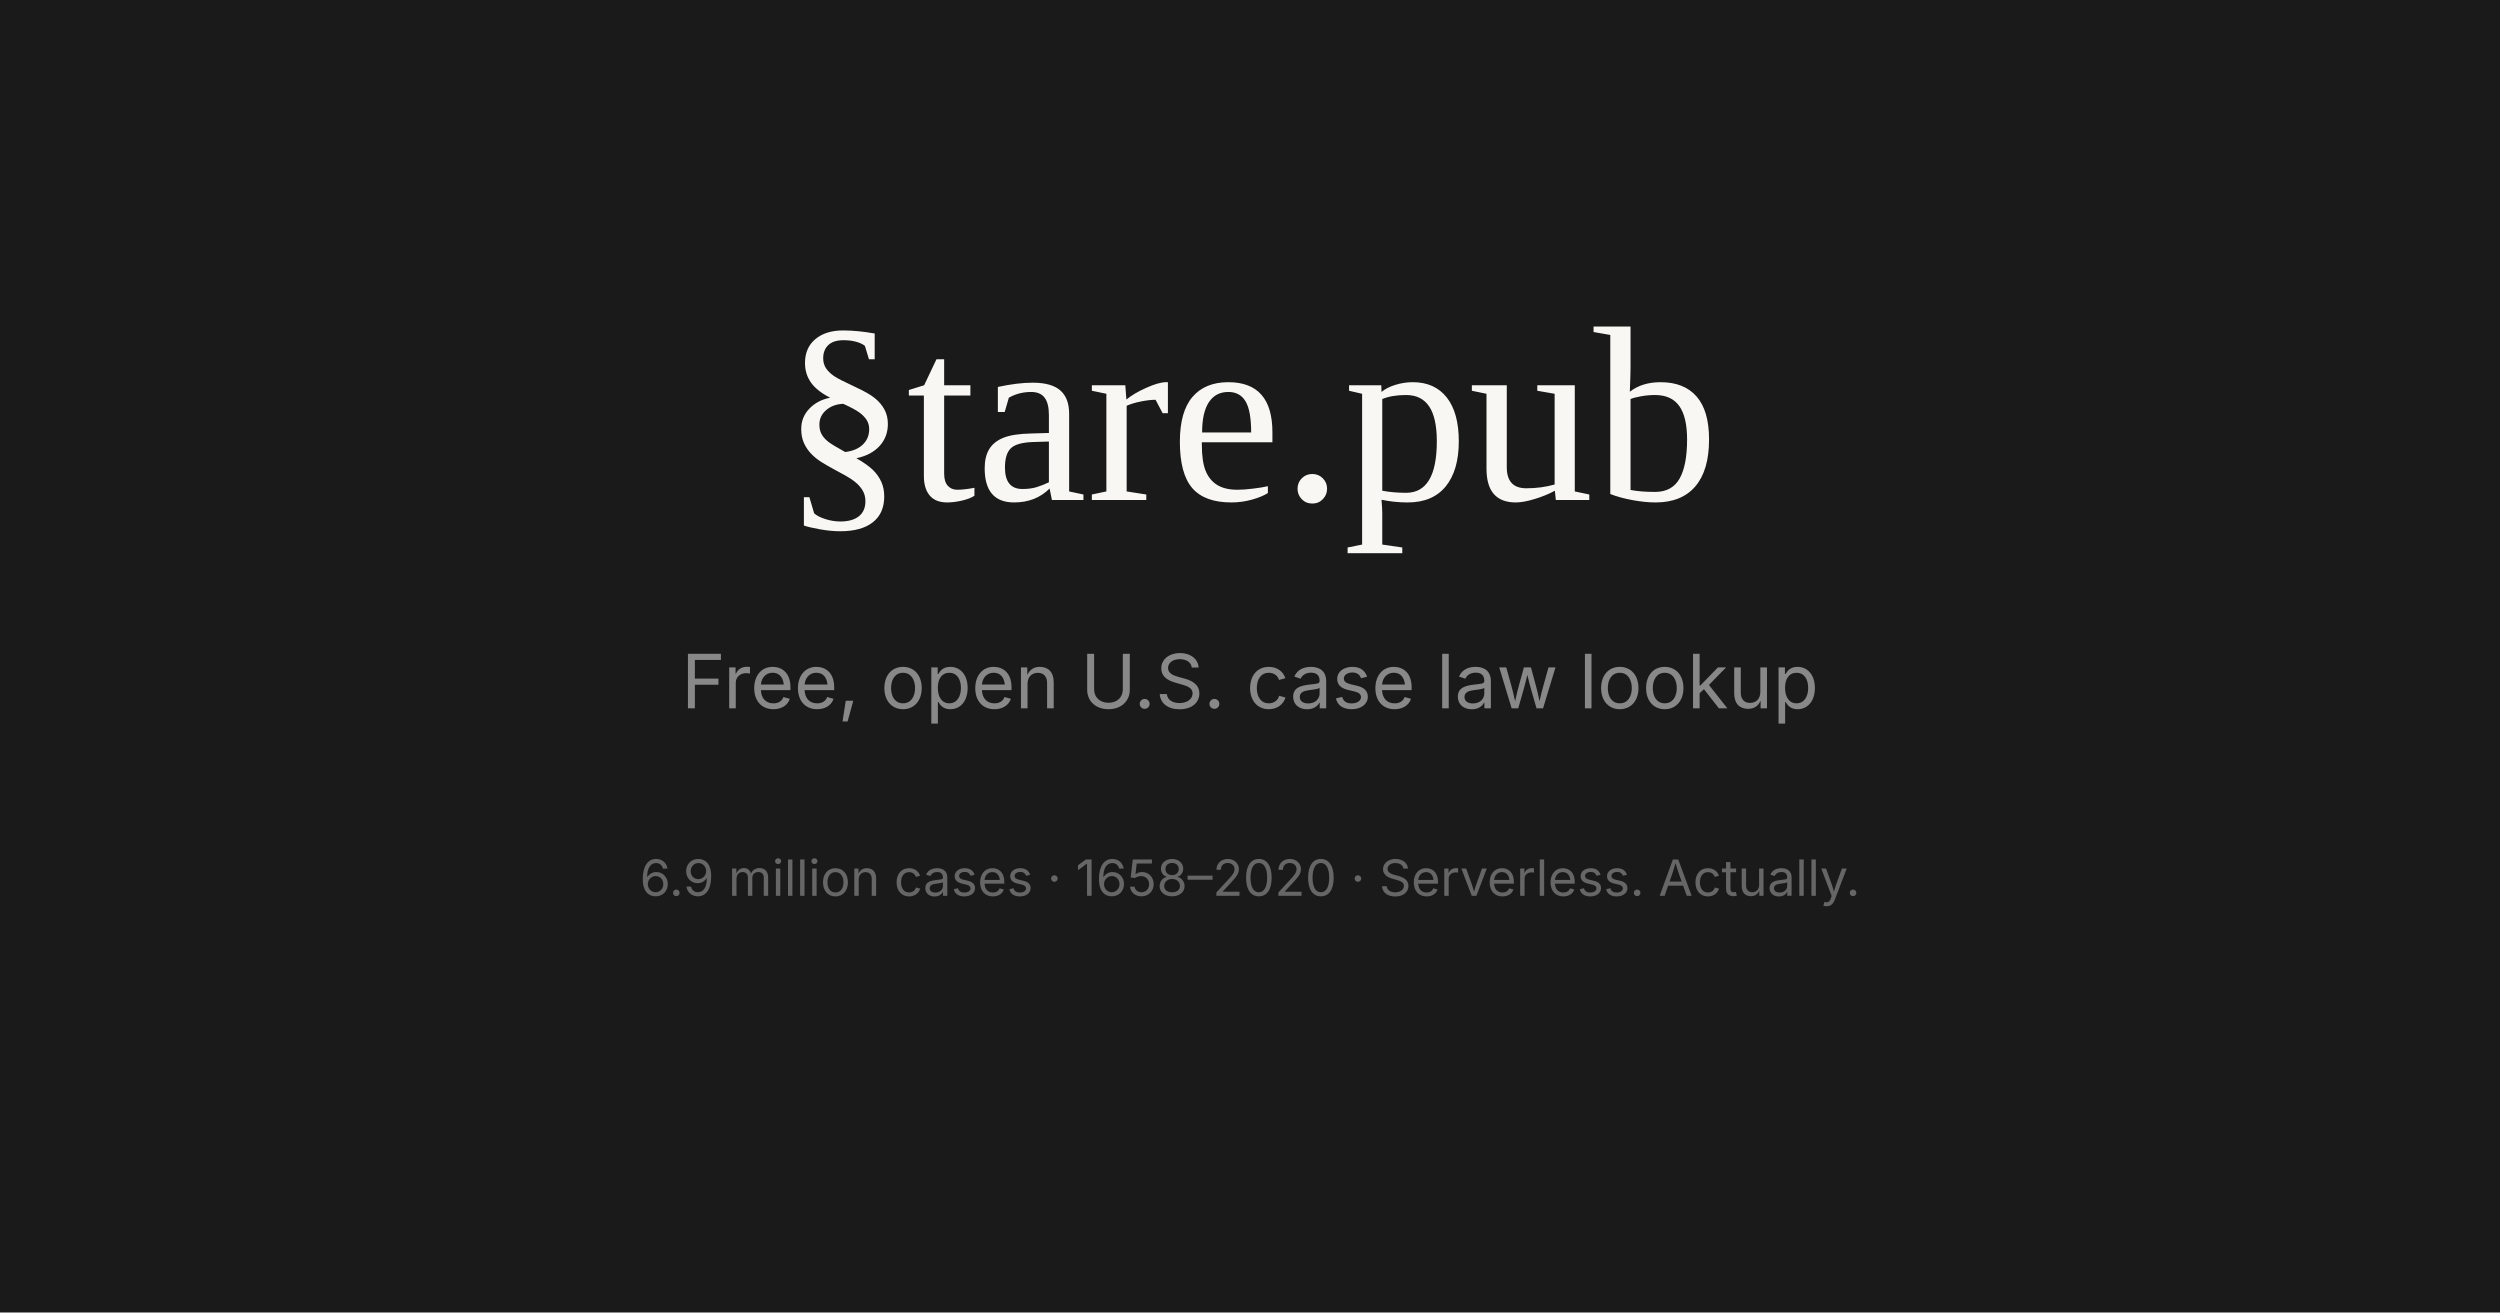
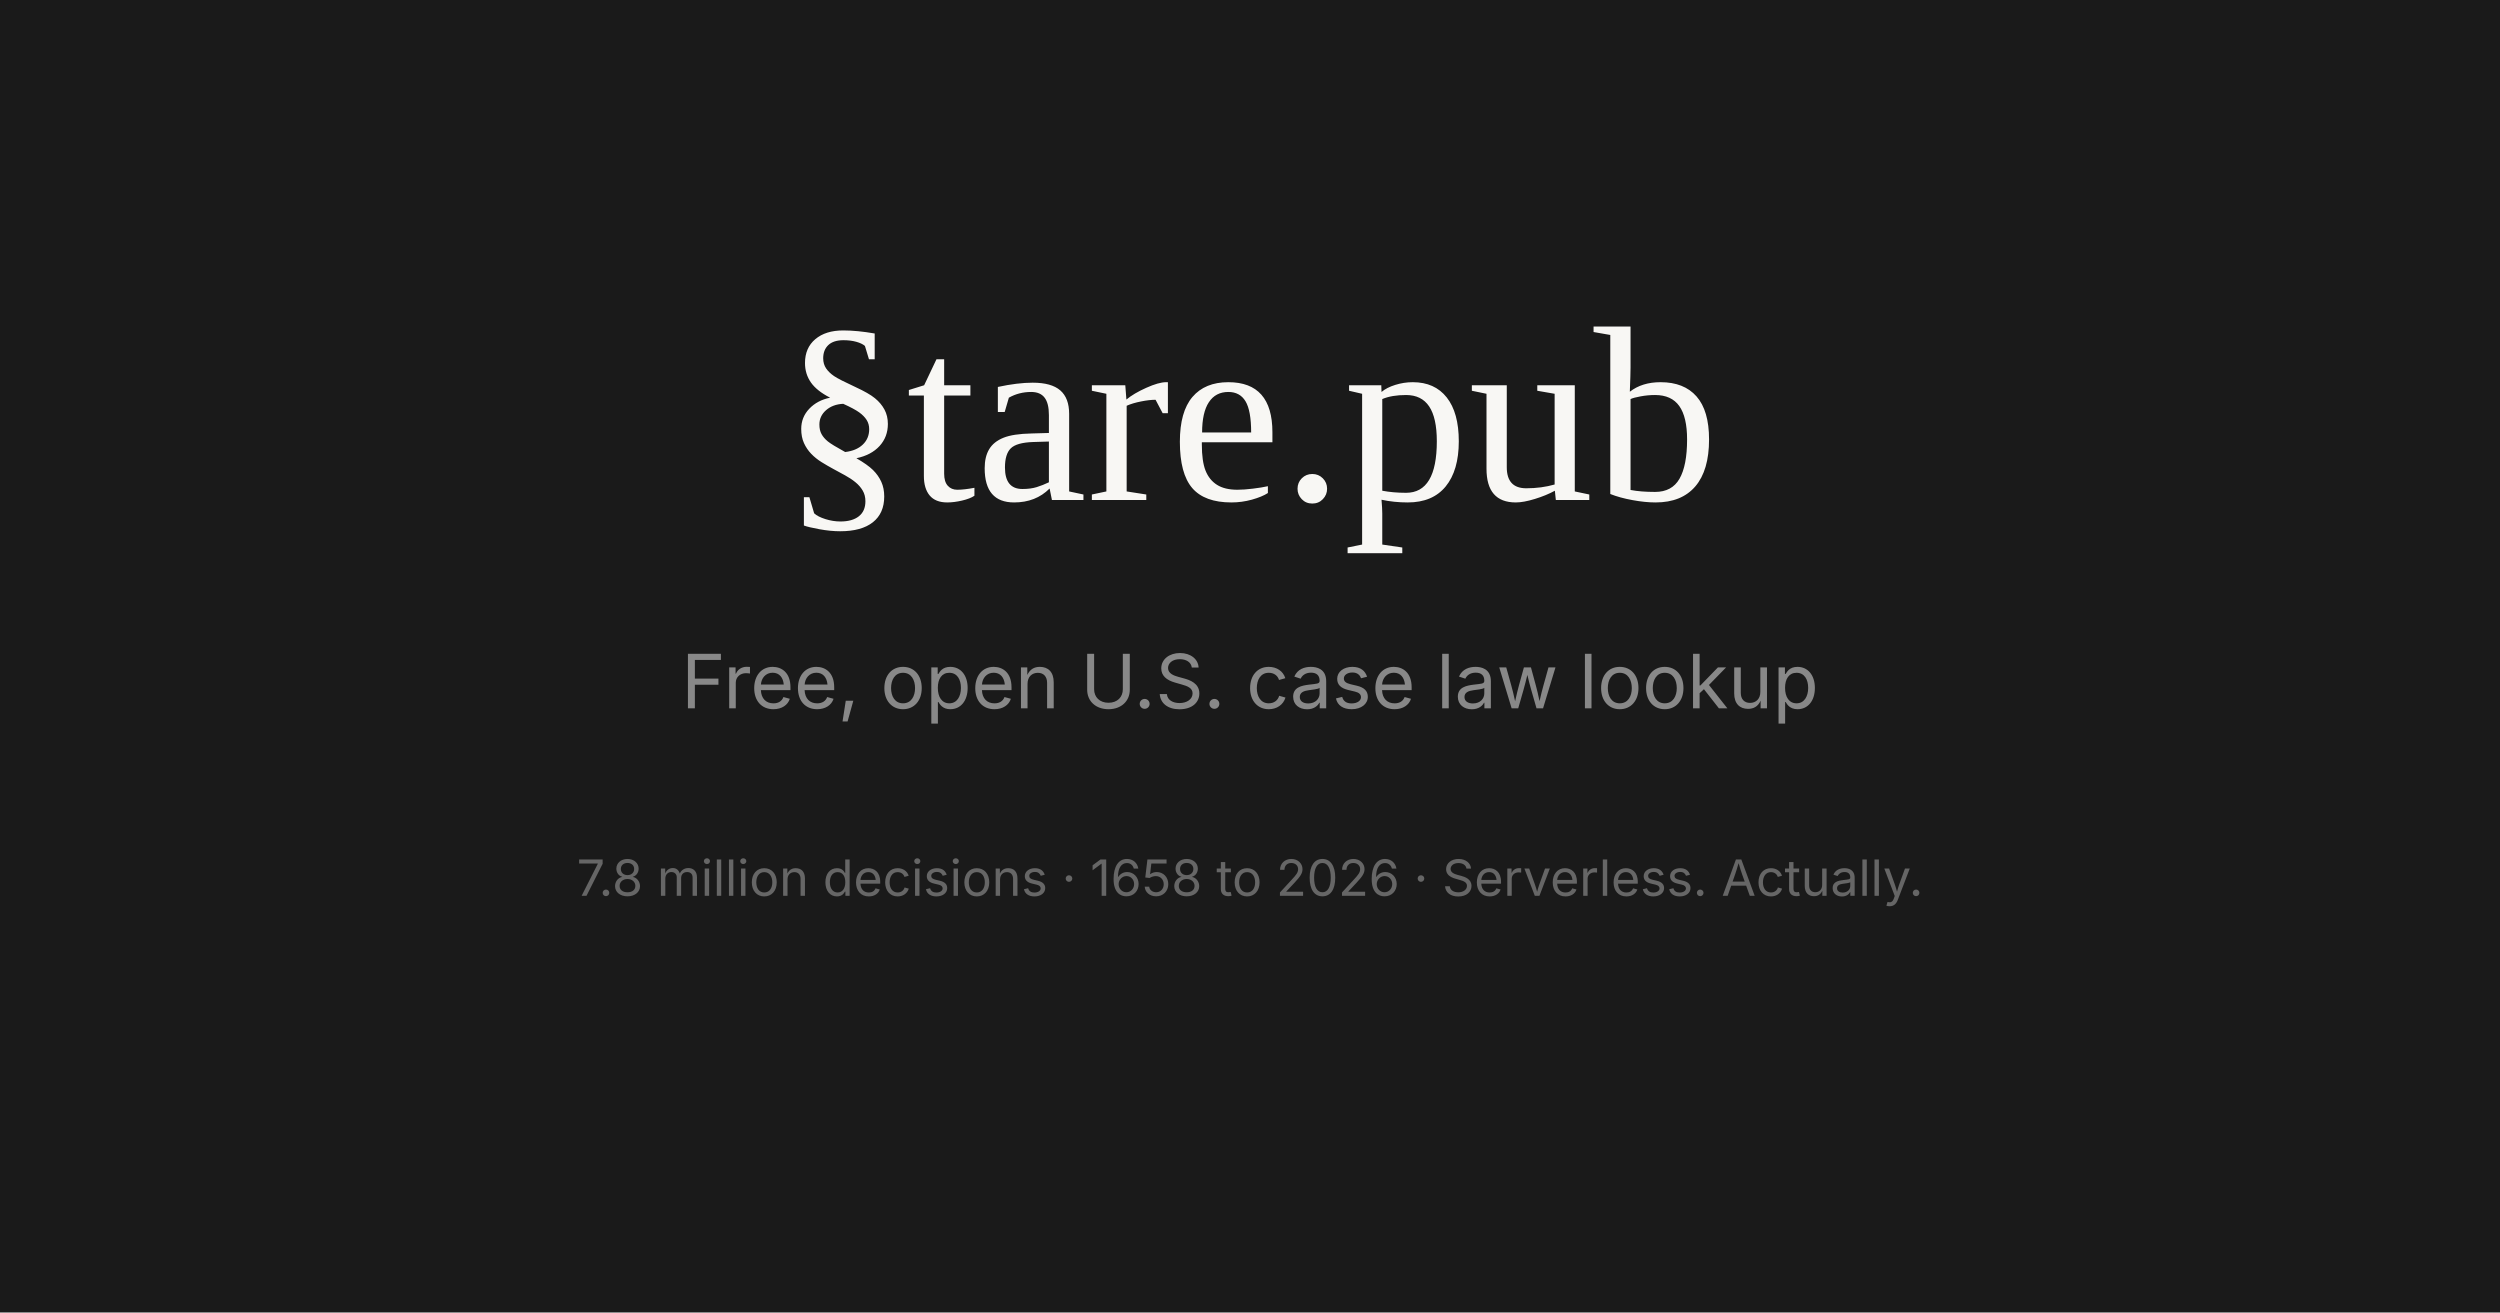
<svg xmlns="http://www.w3.org/2000/svg" viewBox="0 0 1200 630" width="1200" height="630">
  <rect width="1200" height="630" fill="#1a1a1a" />
  <text x="600" y="240" text-anchor="middle" font-family="Georgia, 'Times New Roman', serif" font-size="120" fill="#f8f7f4">§tare.pub</text>
  <text x="600" y="340" text-anchor="middle" font-family="-apple-system, system-ui, sans-serif" font-size="36" fill="#888">Free, open U.S. case law lookup</text>
-   <text x="600" y="430" text-anchor="middle" font-family="-apple-system, system-ui, sans-serif" font-size="24" fill="#666">6.9 million cases · 1658–2020 · Serverless. Actually.</text>
+   <text x="600" y="430" text-anchor="middle" font-family="-apple-system, system-ui, sans-serif" font-size="24" fill="#666">7.8 million decisions · 1658 to 2026 · Serverless. Actually.</text>
</svg>
